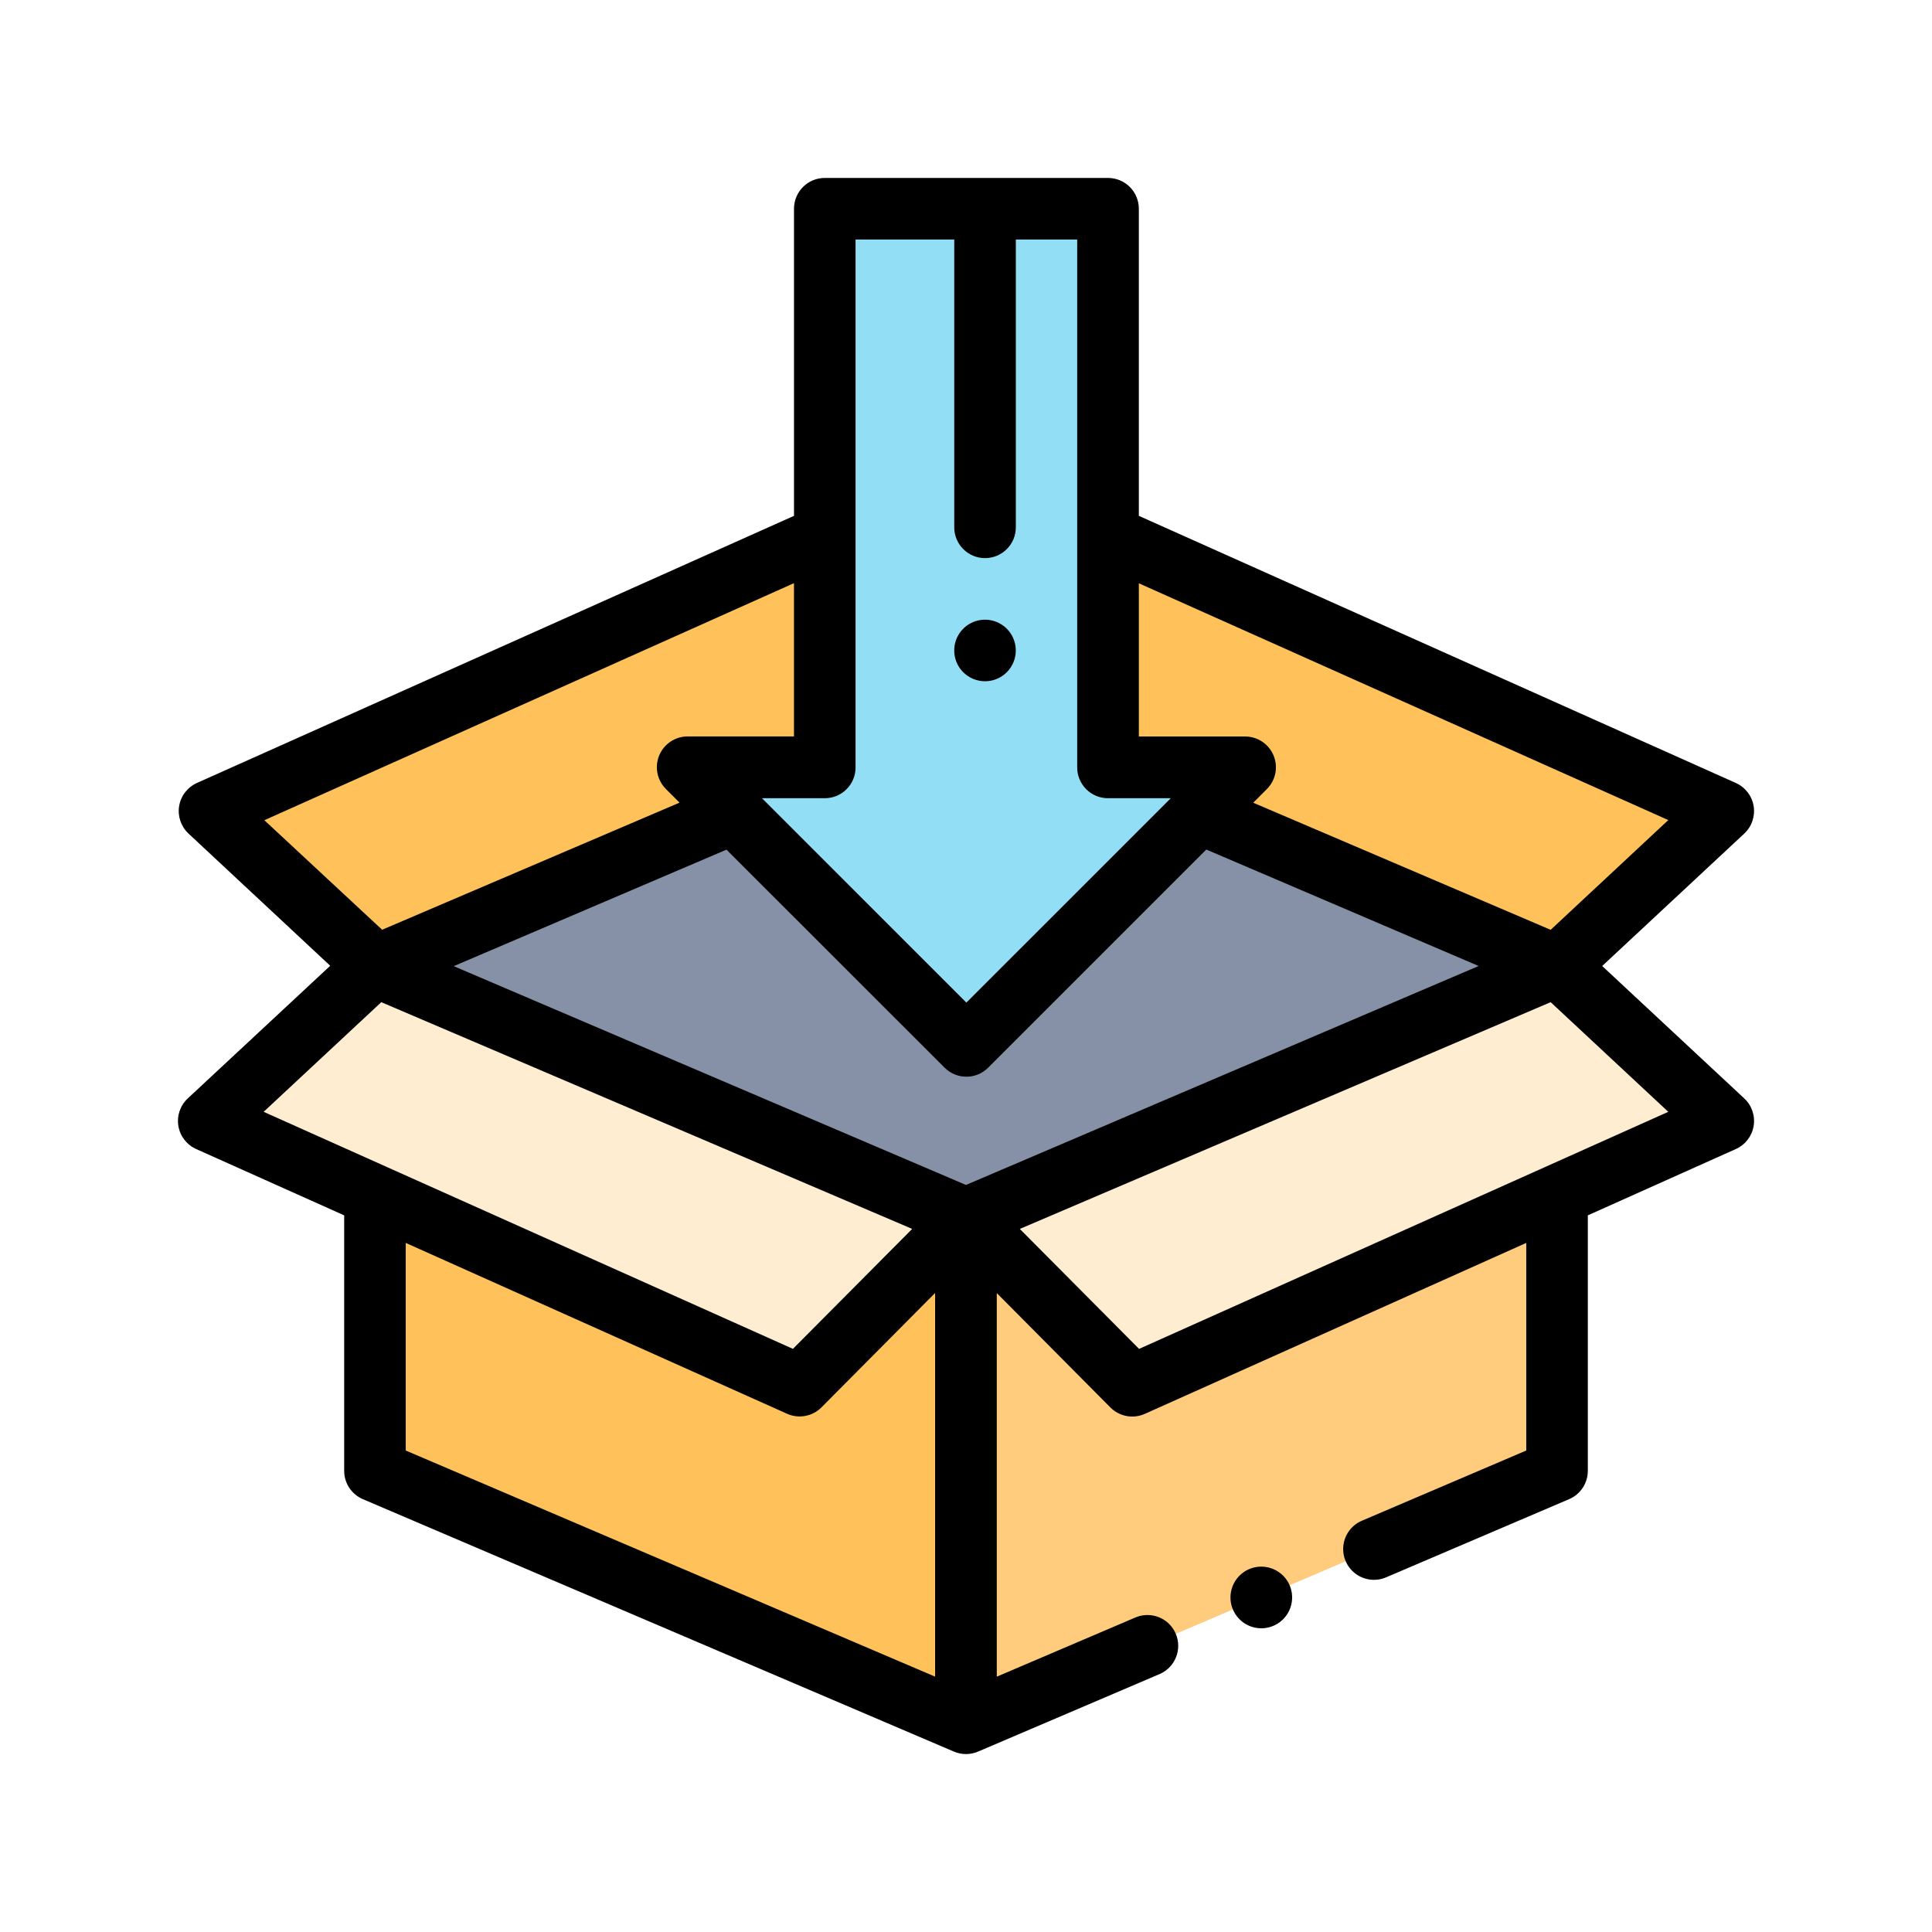
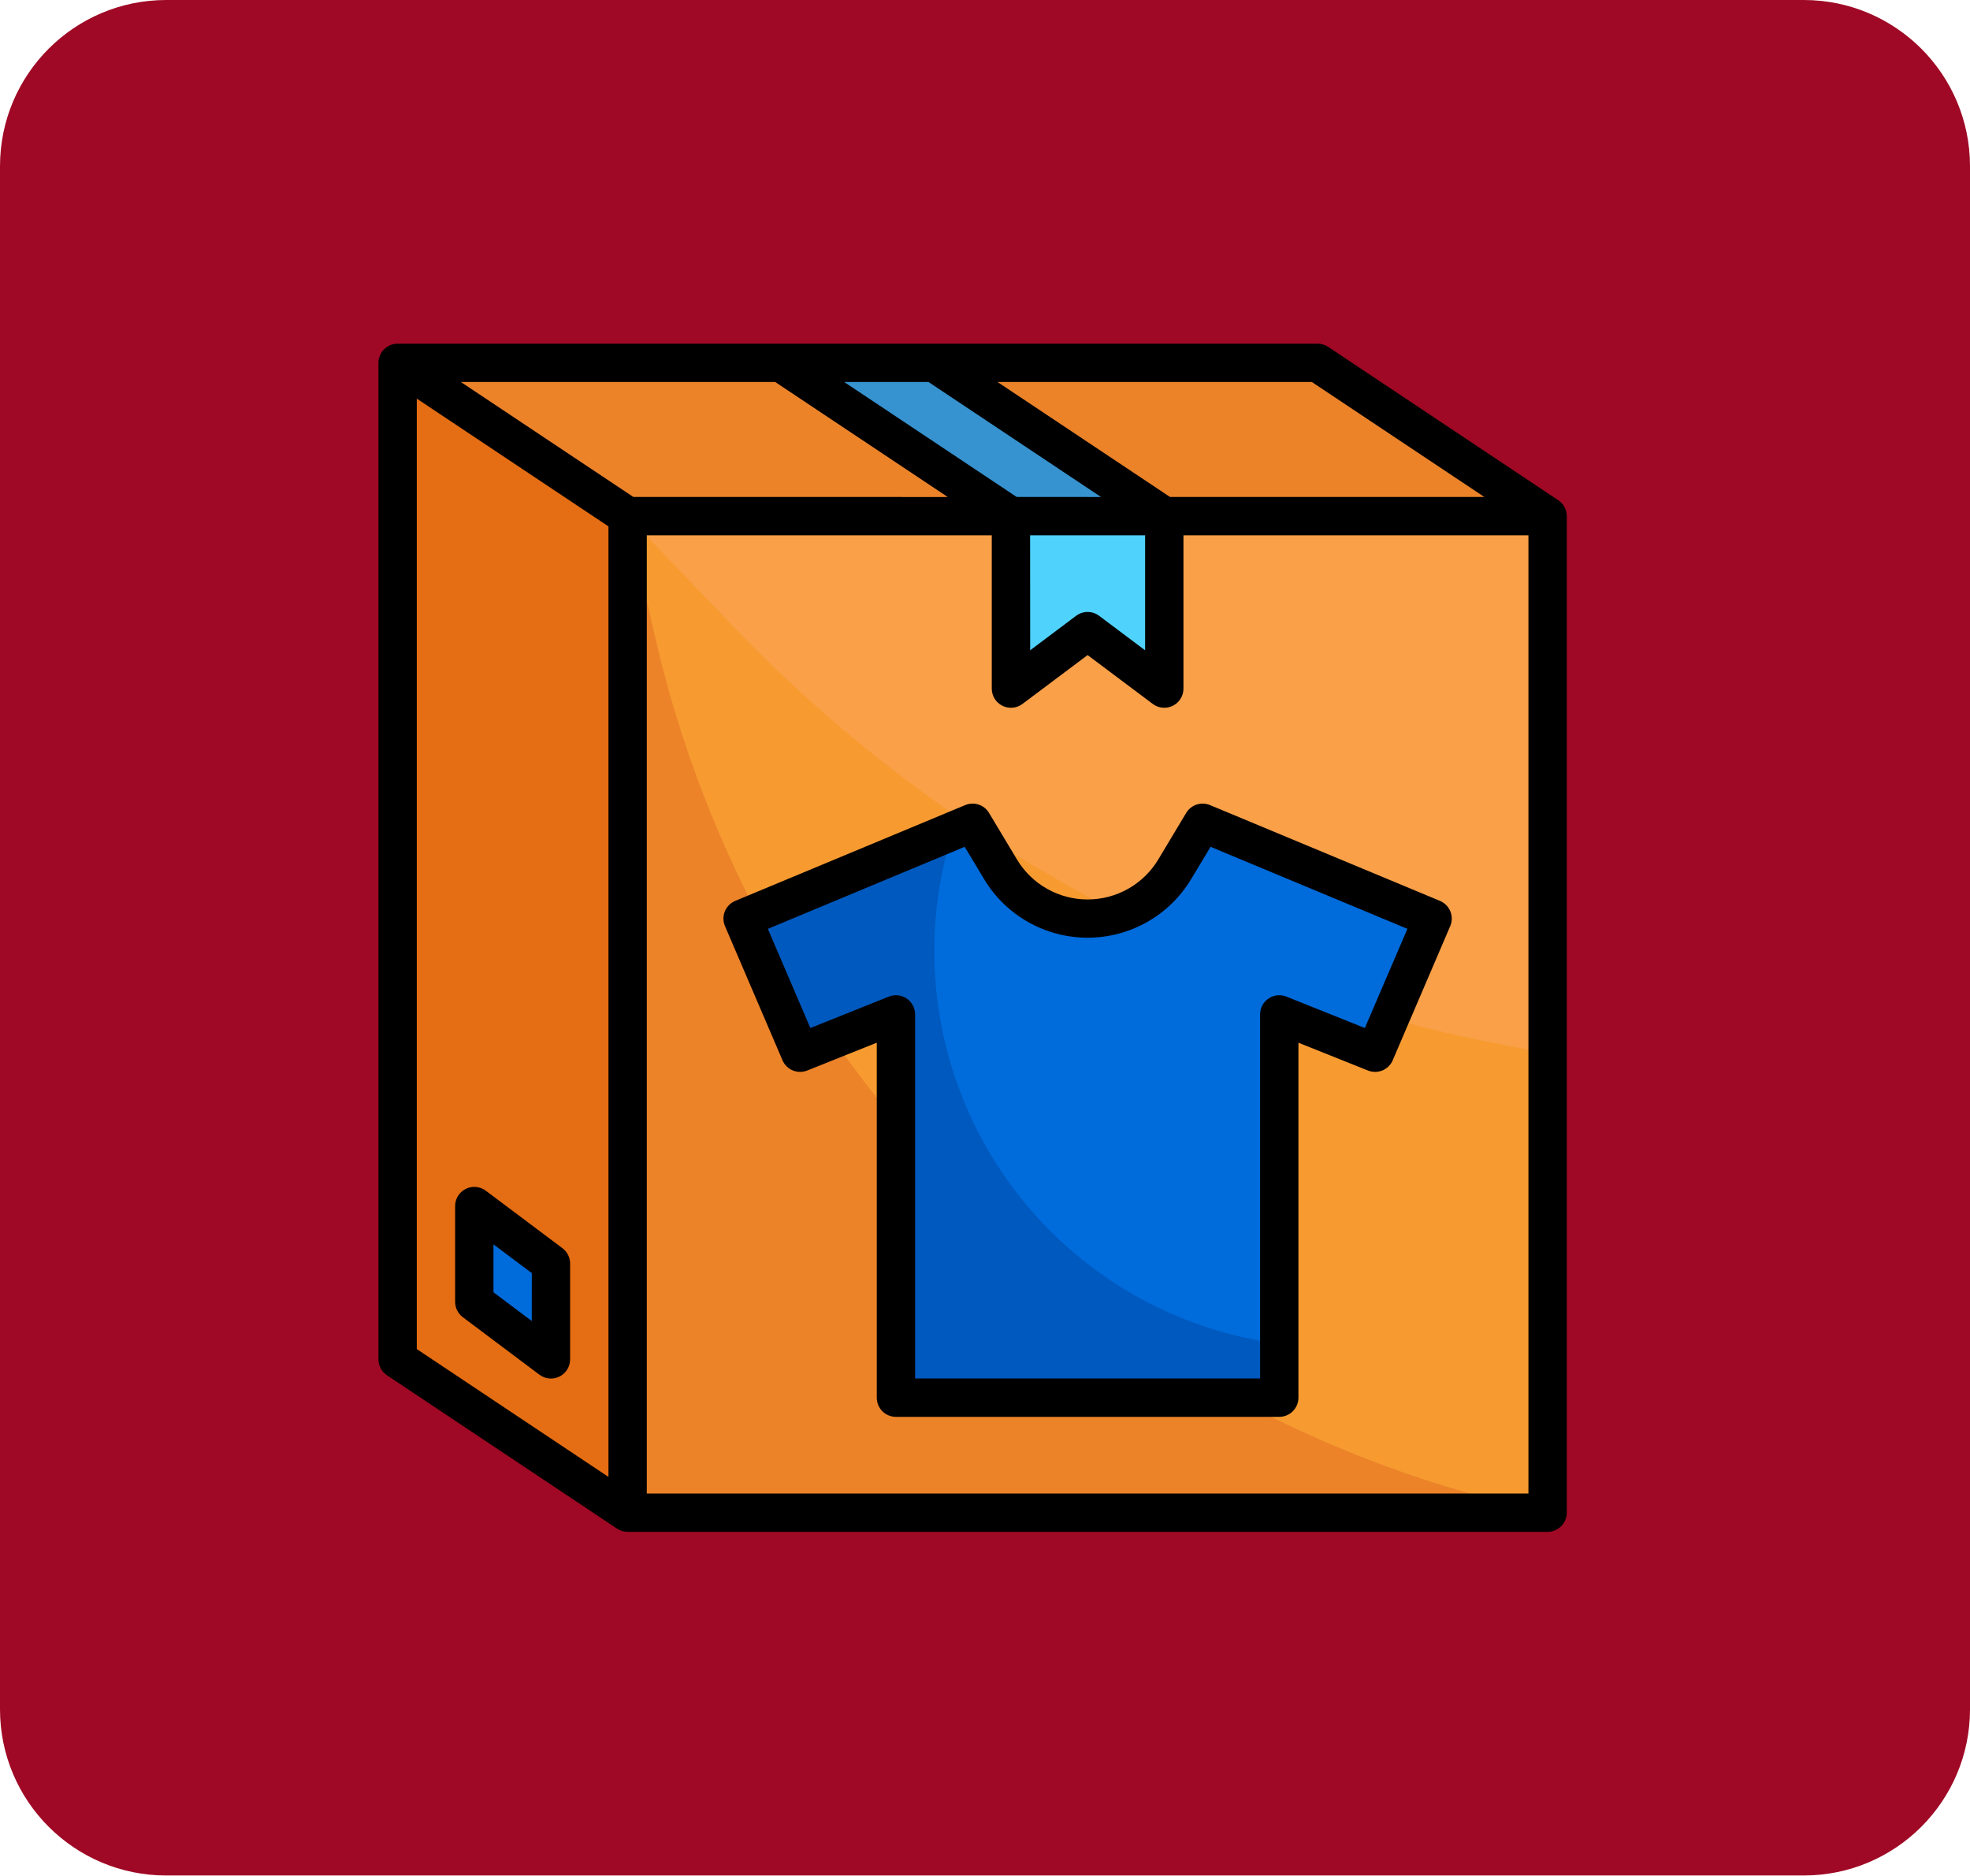
- <svg xmlns="http://www.w3.org/2000/svg" width="76" height="76" viewBox="0 0 76 76">
-   <g id="Grupo_58446" data-name="Grupo 58446" transform="translate(-392 -3609)">
-     <rect id="Rectángulo_5540" data-name="Rectángulo 5540" width="76" height="76" transform="translate(392 3609)" fill="none" />
-     <g id="adentro" transform="translate(398.999 3616)">
-       <path id="Trazado_102111" data-name="Trazado 102111" d="M64,203.789l23.25,9.93,23.25-9.93V183.93L87.25,174,64,183.93Zm0,0" transform="translate(-56.249 -152.93)" fill="#ffc15a" />
-       <path id="Trazado_102112" data-name="Trazado 102112" d="M279.151,256.01v19.853l-23.25,9.93-.014-.006V265.934l23.25-9.93Zm0,0" transform="translate(-224.9 -225.004)" fill="#ffcb7c" />
-       <path id="Trazado_102113" data-name="Trazado 102113" d="M110.5,183.93h0l-23.25,9.93L64,183.93h0L87.25,174Zm0,0" transform="translate(-56.249 -152.93)" fill="#8690a6" />
-       <path id="Trazado_102114" data-name="Trazado 102114" d="M279.25,256h0L256,265.93l6.539,6.579,23.25-10.414Zm0,0" transform="translate(-224.999 -225)" fill="#ffedd1" />
-       <path id="Trazado_102115" data-name="Trazado 102115" d="M16.539,256h0l23.25,9.93-6.539,6.579L10,262.1Zm0,0" transform="translate(-8.788 -225)" fill="#ffedd1" />
-       <path id="Trazado_102116" data-name="Trazado 102116" d="M279.25,136.177h0L256,126.247l6.539-6.579,23.25,10.414Zm0,0" transform="translate(-224.999 -105.177)" fill="#ffc15a" />
-       <path id="Trazado_102117" data-name="Trazado 102117" d="M16.793,136.177h0l23.25-9.93L33.5,119.668l-23.25,10.414Zm0,0" transform="translate(-9.012 -105.177)" fill="#ffc15a" />
-       <path id="Trazado_102118" data-name="Trazado 102118" d="M182.117,31.973V10H170.976V31.973h-5.394l10.964,10.964,10.965-10.964Zm0,0" transform="translate(-145.53 -8.789)" fill="#91def5" />
-       <path id="Trazado_102119" data-name="Trazado 102119" d="M56.027,31l5.589-5.209a1.211,1.211,0,0,0-.332-1.991L37.8,13.292V1.211A1.211,1.211,0,0,0,36.586,0H25.446a1.211,1.211,0,0,0-1.211,1.211V13.292L.748,23.8a1.211,1.211,0,0,0-.331,1.991l5.574,5.2L.386,36.21A1.211,1.211,0,0,0,.717,38.2L6.54,40.809V50.86a1.21,1.21,0,0,0,.735,1.113l23.25,9.93a1.209,1.209,0,0,0,.951,0l7.159-3.057a1.211,1.211,0,0,0-.951-2.227l-5.472,2.337V43.866l4.469,4.5a1.212,1.212,0,0,0,1.354.252L53.04,41.893V50.06l-6.445,2.753a1.211,1.211,0,1,0,.951,2.227l7.18-3.067a1.211,1.211,0,0,0,.736-1.113V40.809L61.285,38.2a1.211,1.211,0,0,0,.331-1.991ZM30.16,35a1.211,1.211,0,0,0,1.713,0l8.581-8.581L51.168,31,31,39.613,10.849,31.006l10.73-4.583Zm28.468-9.74L54,29.577l-11.7-5,.538-.538a1.211,1.211,0,0,0-.856-2.067H37.8V15.945Zm-31.972-2.08V2.422h3.883V13.744a1.211,1.211,0,1,0,2.422,0V2.422h2.414V23.184A1.211,1.211,0,0,0,36.586,24.4h2.471l-8.041,8.04L22.975,24.4h2.471a1.211,1.211,0,0,0,1.211-1.211Zm-2.422-7.24v6.029H20.052a1.211,1.211,0,0,0-.857,2.067l.538.538-11.7,5L3.4,25.265ZM8,32.423l20.884,8.919-4.691,4.719L3.372,36.736Zm.962,9.47,15,6.721a1.212,1.212,0,0,0,1.354-.252l4.47-4.5V58.955L8.962,50.06ZM53.78,38.908h0L37.809,46.062l-4.691-4.719L54,32.423l4.627,4.313Zm0,0" transform="translate(0)" />
-       <path id="Trazado_102120" data-name="Trazado 102120" d="M343.152,451.109a1.213,1.213,0,1,0,.856.355A1.218,1.218,0,0,0,343.152,451.109Zm0,0" transform="translate(-300.533 -396.482)" />
-       <path id="Trazado_102121" data-name="Trazado 102121" d="M253.4,145.922a1.211,1.211,0,1,0-.856-.355A1.219,1.219,0,0,0,253.4,145.922Zm0,0" transform="translate(-221.652 -126.123)" />
+ <svg xmlns="http://www.w3.org/2000/svg" width="118.494" height="112.822" viewBox="0 0 118.494 112.822">
+   <g id="Grupo_1054270" data-name="Grupo 1054270" transform="translate(-1059 -1368)">
+     <path id="Trazado_732493" data-name="Trazado 732493" d="M10,0h98.494a10,10,0,0,1,10,10v92.823a10,10,0,0,1-10,10H10a10,10,0,0,1-10-10V10A10,10,0,0,1,10,0Z" transform="translate(1059 1368)" fill="#9f0925" />
+     <g id="ropa_caja" data-name="ropa caja" transform="translate(1080.764 1387.674)">
+       <path id="Trazado_771526" data-name="Trazado 771526" d="M2,2V61.947L15.834,71.17V11.223Z" transform="translate(0.153 0.153)" fill="#e56d13" />
+       <path id="Trazado_771527" data-name="Trazado 771527" d="M14,10H69.336V69.947H14Z" transform="translate(1.987 1.375)" fill="#ec8329" />
+       <path id="Trazado_771528" data-name="Trazado 771528" d="M14,10l1.607,7.07A69.861,69.861,0,0,0,69.336,69.947V10Z" transform="translate(1.987 1.375)" fill="#f79b31" />
+       <path id="Trazado_771529" data-name="Trazado 771529" d="M6,51.764l4.611,3.458V49.458L6,46Z" transform="translate(0.764 6.877)" fill="#006bdb" />
+       <path id="Trazado_771530" data-name="Trazado 771530" d="M14,10l6.32,6.6A86.913,86.913,0,0,0,69.336,42.279V10Z" transform="translate(1.987 1.375)" fill="#f9a048" />
+       <path id="Trazado_771531" data-name="Trazado 771531" d="M71.17,11.223,57.336,2H2l13.834,9.223Z" transform="translate(0.153 0.153)" fill="#ec8329" />
+       <path id="Trazado_771532" data-name="Trazado 771532" d="M34,10V20.375l4.611-3.458,4.611,3.458V10Z" transform="translate(5.043 1.375)" fill="#4fd3fc" />
+       <path id="Trazado_771533" data-name="Trazado 771533" d="M22,2l13.834,9.223h9.223L31.223,2Z" transform="translate(3.209 0.153)" fill="#3693cf" />
+       <path id="Trazado_771534" data-name="Trazado 771534" d="M52.279,60.585V37.528l5.764,2.306,3.458-8.07L47.668,26l-1.68,2.8a6.108,6.108,0,0,1-10.474,0L33.834,26,20,31.764l3.458,8.07,5.764-2.306V60.585Z" transform="translate(2.904 3.821)" fill="#0059be" />
+       <path id="Trazado_771535" data-name="Trazado 771535" d="M44.46,28.8a6.11,6.11,0,0,1-10.475,0L32.306,26l-1.187.495A23.831,23.831,0,0,0,50.751,57.341V37.528l5.764,2.306,3.458-8.07L46.14,26Z" transform="translate(4.432 3.821)" fill="#006bdb" />
+       <path id="Trazado_771536" data-name="Trazado 771536" d="M62.1,30.853,48.265,25.089a1.153,1.153,0,0,0-1.432.472l-1.679,2.8a4.957,4.957,0,0,1-8.5,0l-1.679-2.8a1.153,1.153,0,0,0-1.432-.472L19.709,30.852a1.153,1.153,0,0,0-.616,1.518l3.458,8.07a1.153,1.153,0,0,0,1.487.617l4.184-1.673V60.738a1.153,1.153,0,0,0,1.153,1.153H52.432a1.153,1.153,0,0,0,1.153-1.153V39.384l4.184,1.674a1.153,1.153,0,0,0,1.487-.617l3.458-8.07a1.153,1.153,0,0,0-.616-1.518ZM57.579,38.5,52.86,36.61a1.153,1.153,0,0,0-1.581,1.071v21.9H30.528v-21.9a1.153,1.153,0,0,0-1.581-1.071L24.228,38.5l-2.557-5.965L33.511,27.6l1.168,1.945a7.263,7.263,0,0,0,12.451,0L48.3,27.6l11.84,4.934Z" transform="translate(2.751 3.668)" />
+       <path id="Trazado_771537" data-name="Trazado 771537" d="M71.962,10.416,58.128,1.194A1.16,1.16,0,0,0,57.489,1H2.153A1.153,1.153,0,0,0,1,2.153V62.1a1.153,1.153,0,0,0,.513.959l13.834,9.223a1.16,1.16,0,0,0,.64.194H71.323a1.153,1.153,0,0,0,1.153-1.153V11.375a1.153,1.153,0,0,0-.513-.959Zm-4.444-.194H48.612L38.236,3.306H57.143Zm-51.186,0L5.957,3.306H24.864l10.375,6.917Zm23.057,0L29.014,3.306h5.072l10.375,6.917Zm.807,2.306h6.917v6.917L44.346,17.37a1.153,1.153,0,0,0-1.383,0L40.2,19.445ZM3.306,4.306l11.528,7.686v57.18L3.306,61.483ZM17.14,70.17V12.528H37.89v9.223a1.153,1.153,0,0,0,1.845.922l3.92-2.94,3.92,2.94a1.153,1.153,0,0,0,1.845-.922V12.528H70.17V70.17Z" transform="translate(0)" />
+       <path id="Trazado_771538" data-name="Trazado 771538" d="M11.456,48.689,6.845,45.231A1.153,1.153,0,0,0,5,46.153v5.764a1.153,1.153,0,0,0,.461.922L10.072,56.3a1.153,1.153,0,0,0,1.845-.922V49.611a1.153,1.153,0,0,0-.461-.922ZM9.611,53.07,7.306,51.341V48.458l2.306,1.729Z" transform="translate(0.611 6.724)" />
    </g>
  </g>
</svg>
